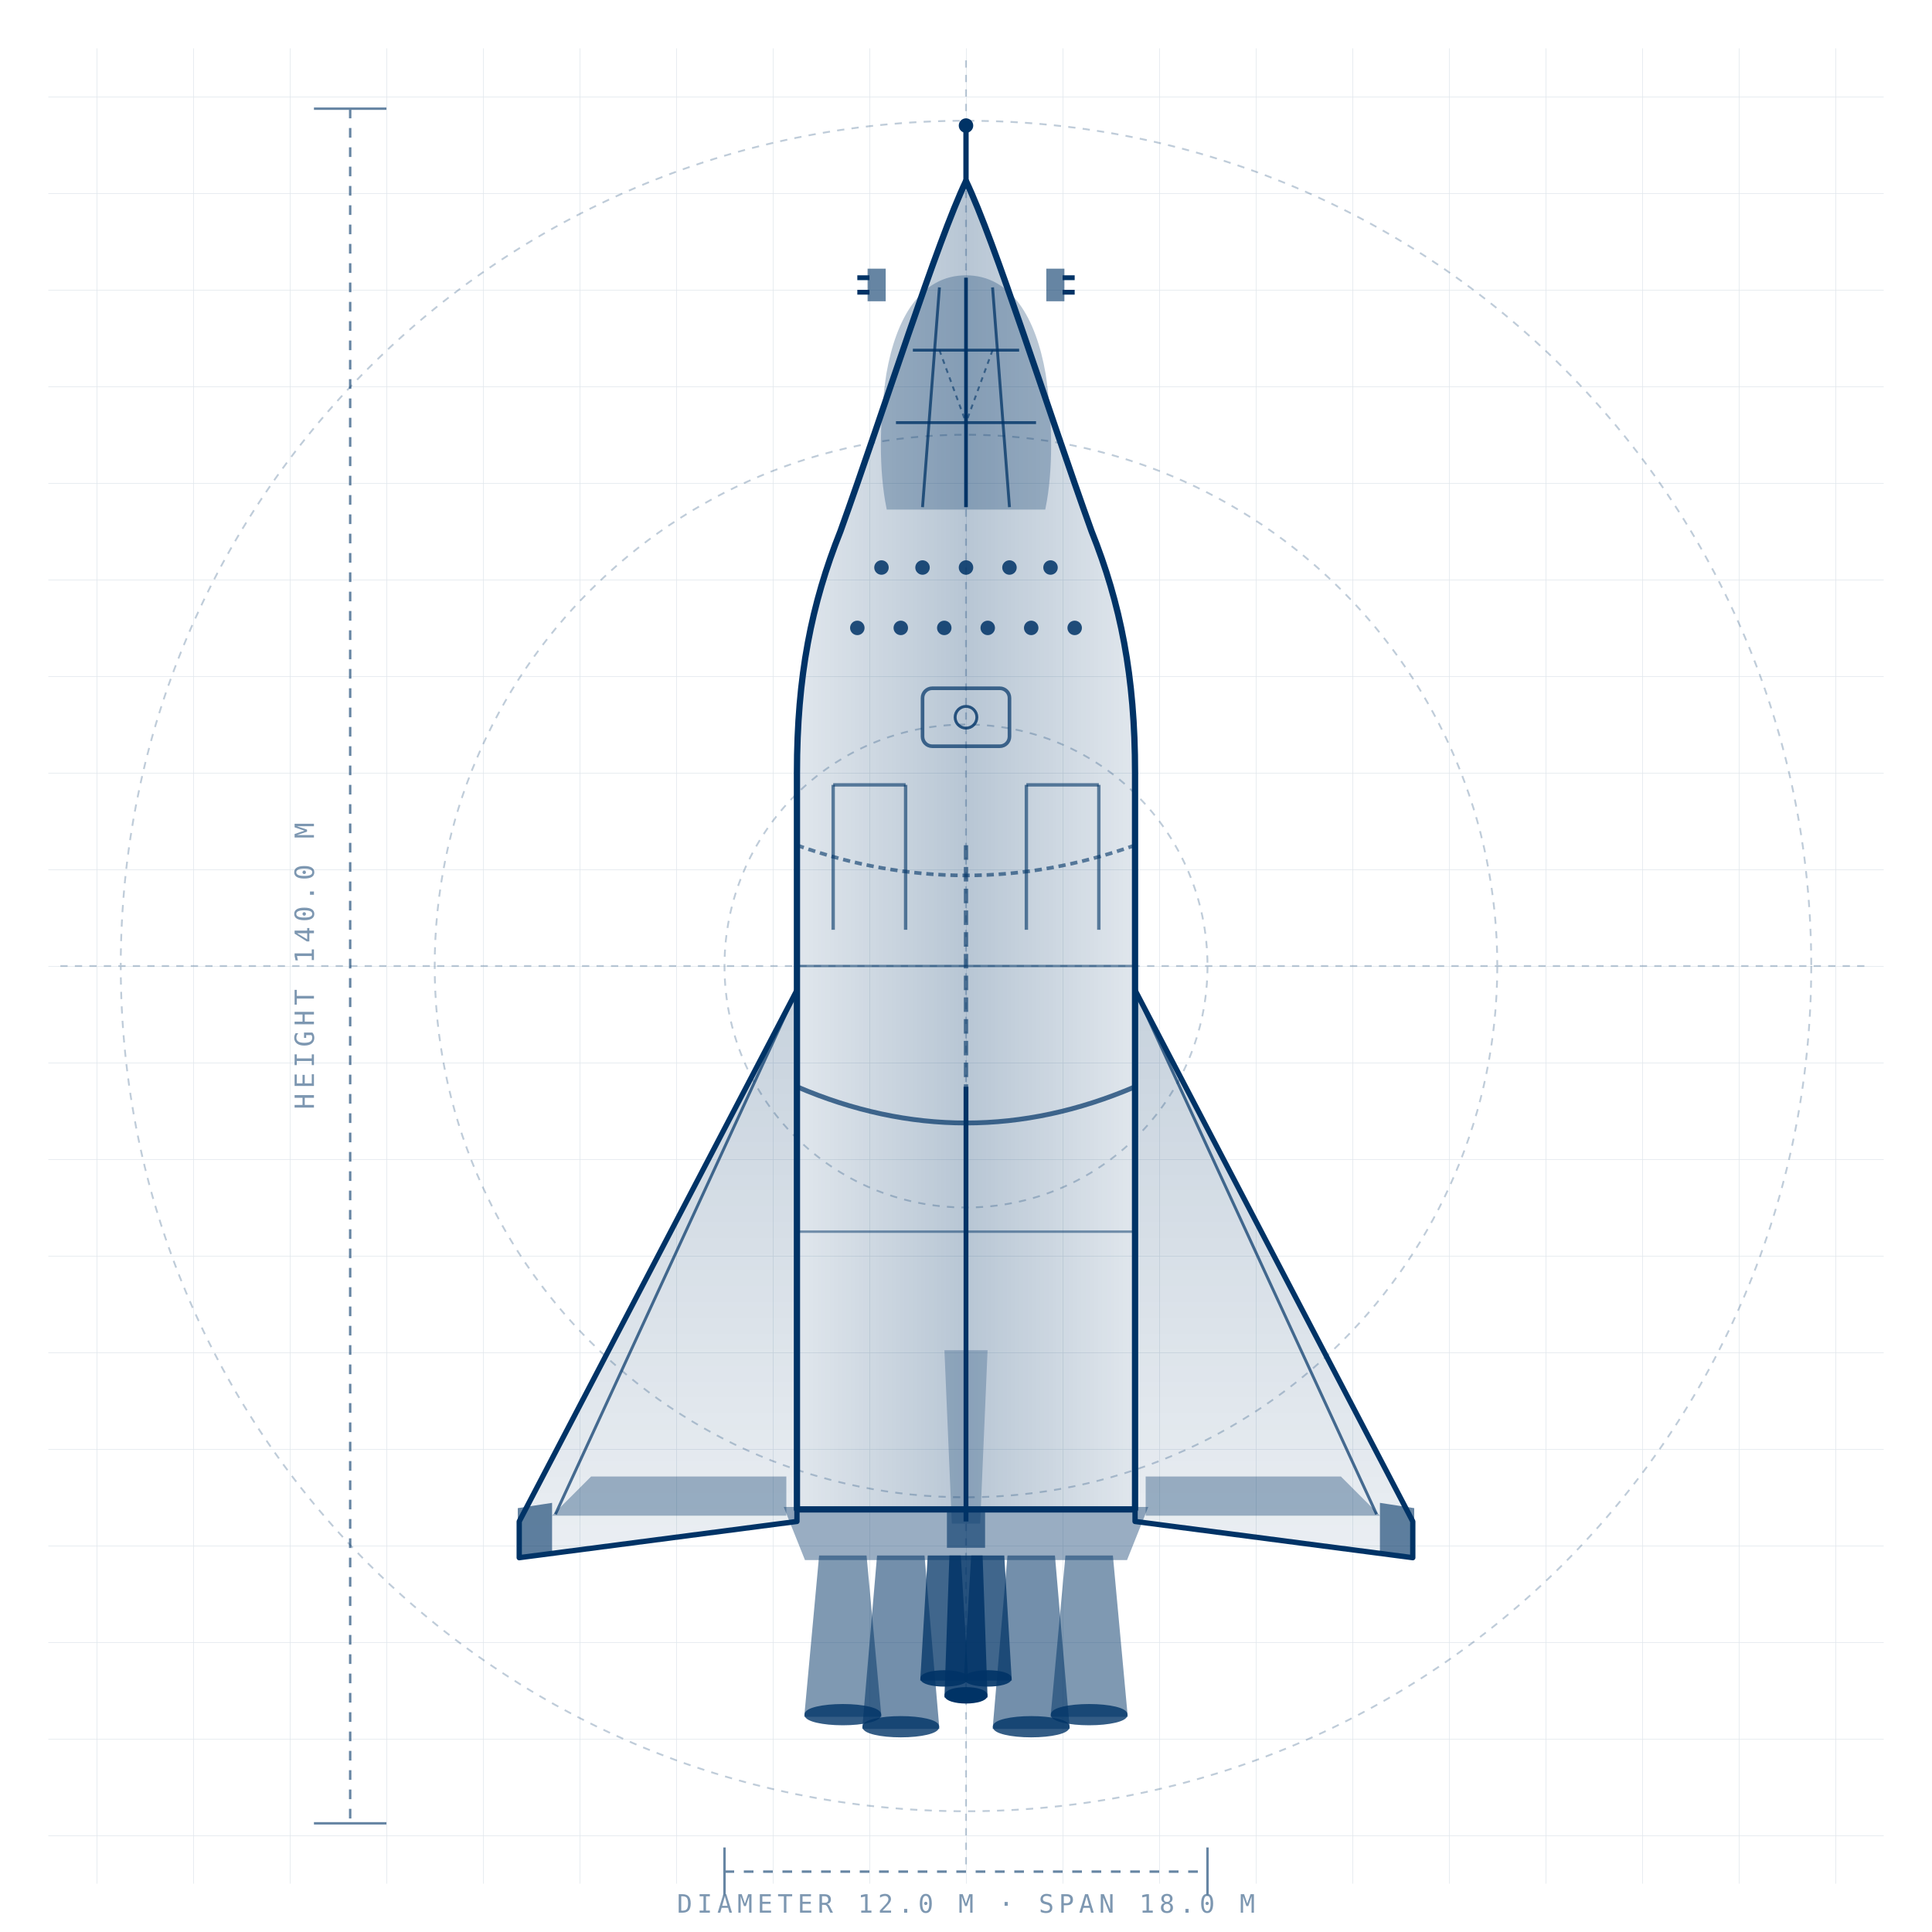
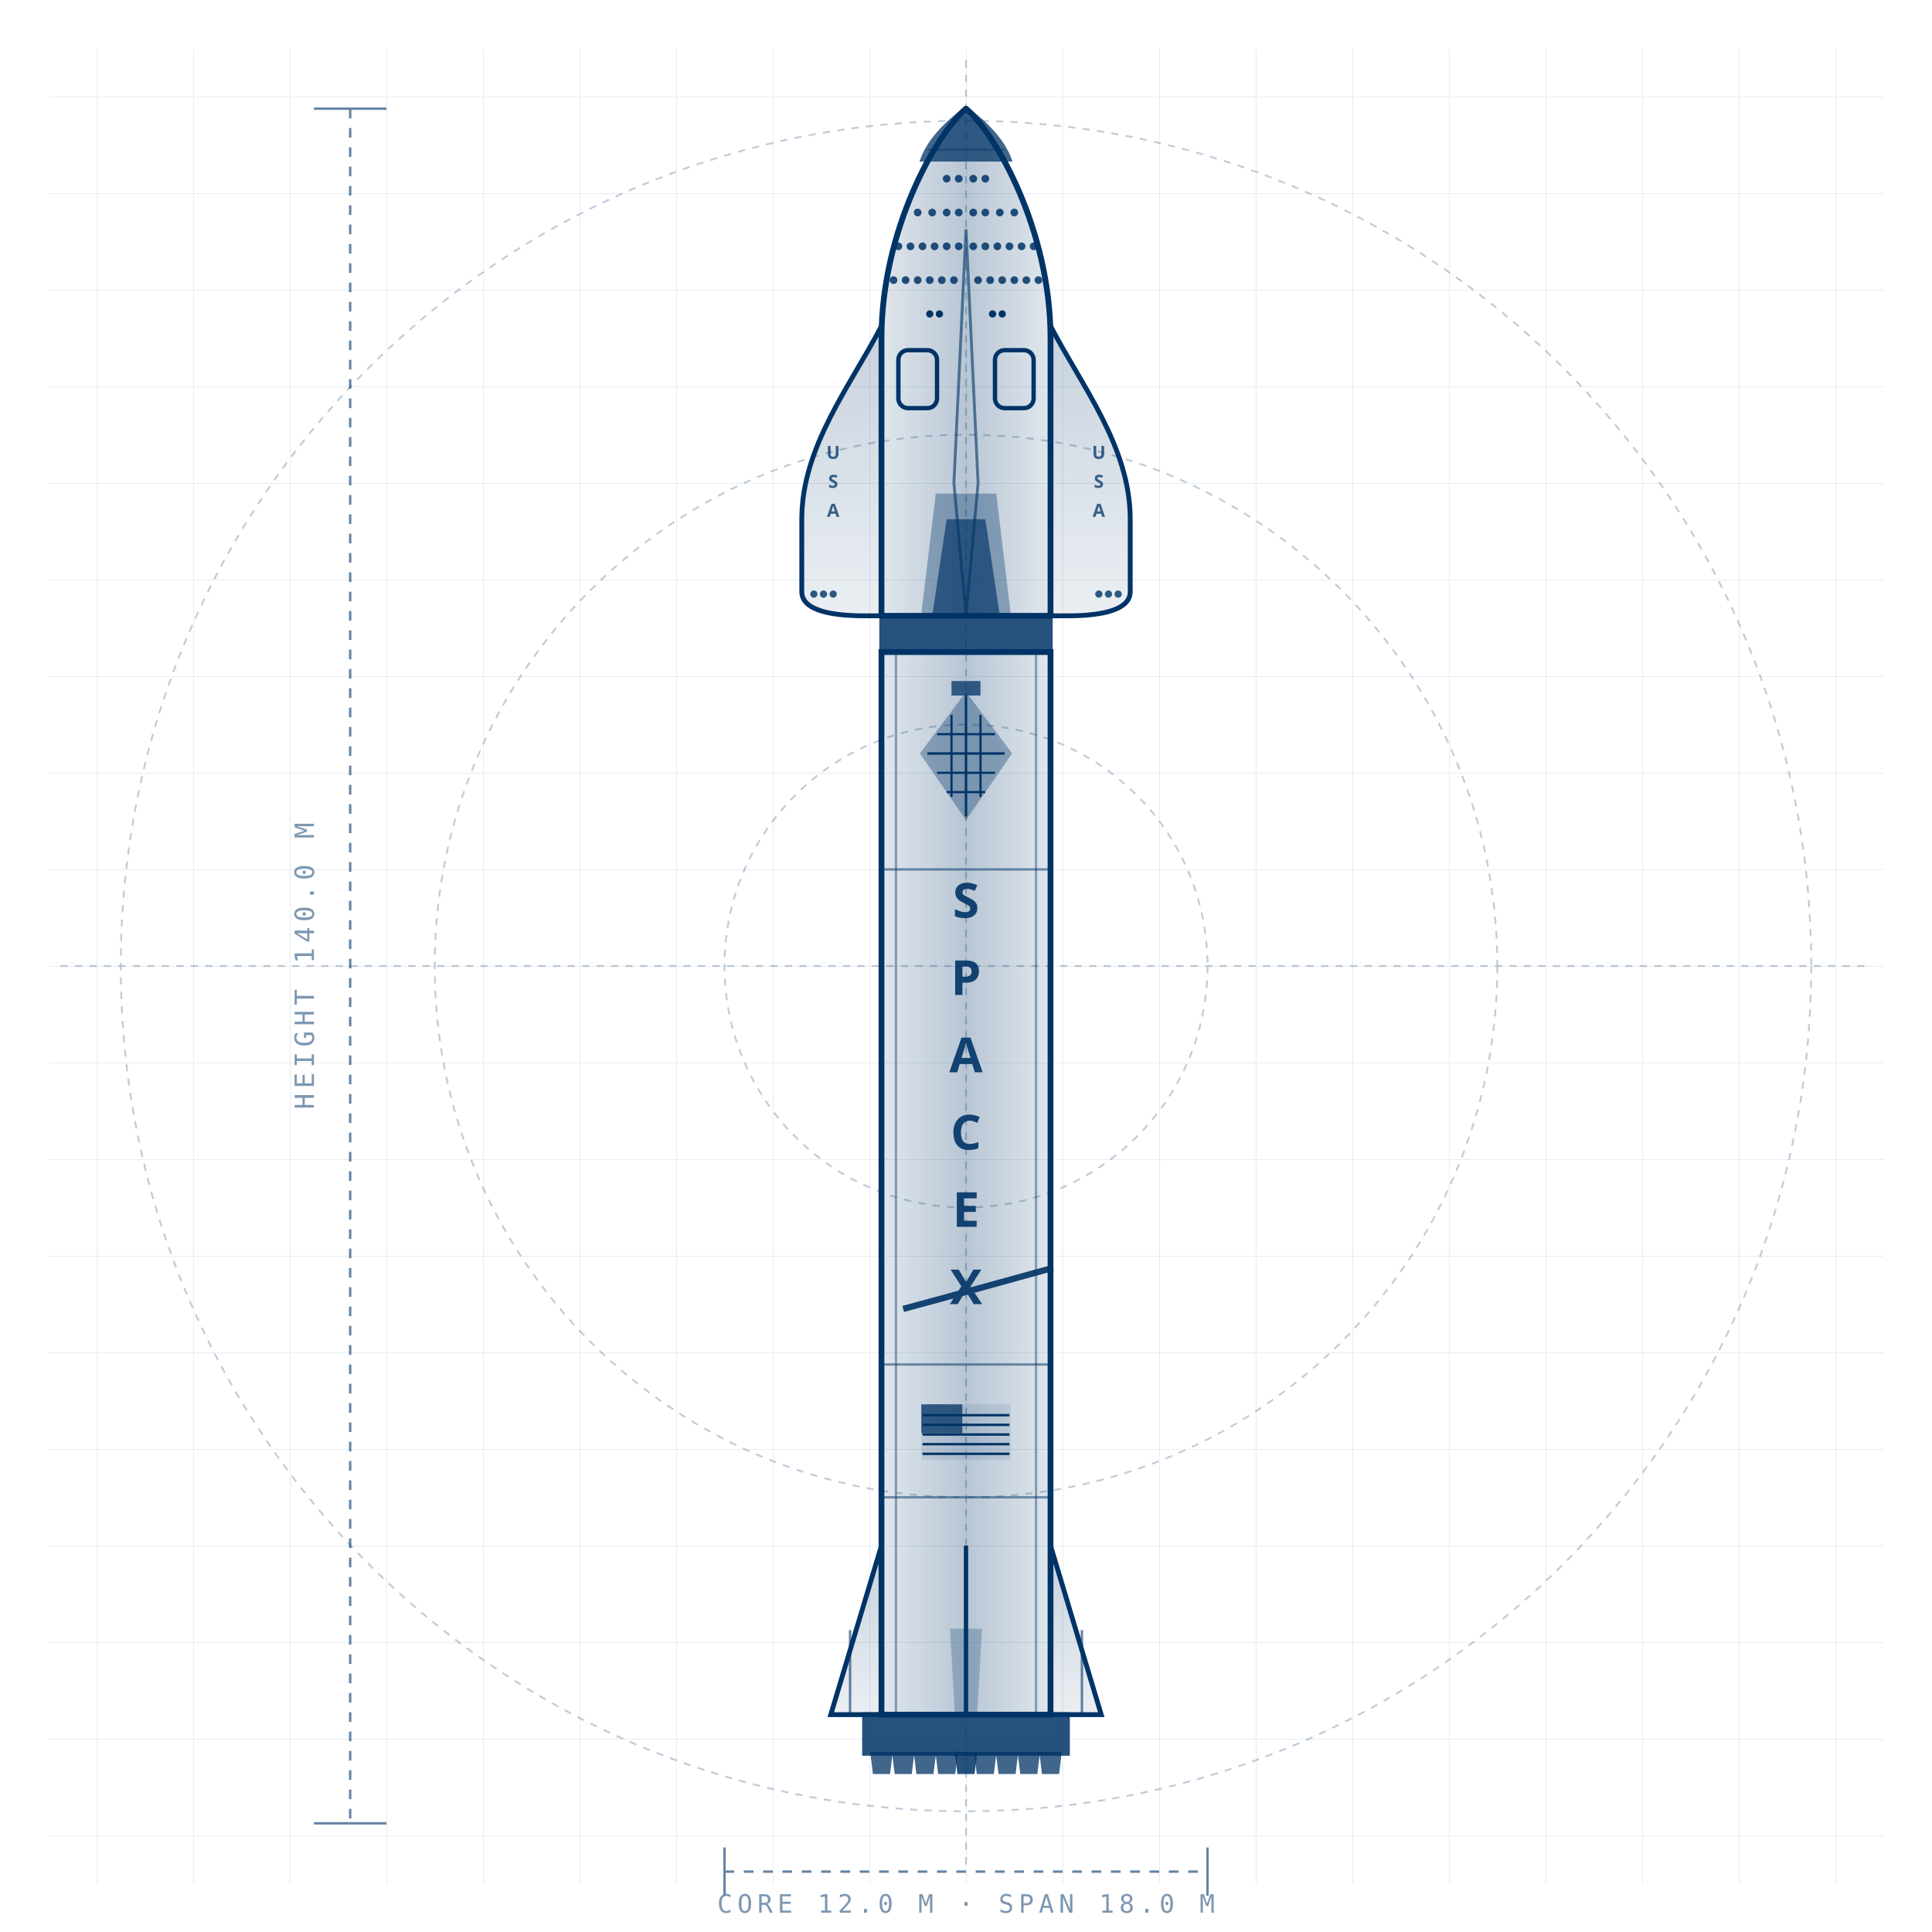
<svg xmlns="http://www.w3.org/2000/svg" viewBox="0 0 800 800" width="100%" height="100%" fill="none" style="color: #003366;">
  <defs>
    <linearGradient id="ipsBody" x1="0%" y1="0%" x2="100%" y2="0%">
      <stop offset="0%" stop-color="currentColor" stop-opacity="0.12" />
      <stop offset="50%" stop-color="currentColor" stop-opacity="0.28" />
      <stop offset="100%" stop-color="currentColor" stop-opacity="0.12" />
    </linearGradient>
    <linearGradient id="ipsBooster" x1="0%" y1="0%" x2="100%" y2="0%">
      <stop offset="0%" stop-color="currentColor" stop-opacity="0.15" />
      <stop offset="50%" stop-color="currentColor" stop-opacity="0.32" />
      <stop offset="100%" stop-color="currentColor" stop-opacity="0.15" />
    </linearGradient>
    <linearGradient id="ipsWing" x1="0%" y1="0%" x2="0%" y2="100%">
      <stop offset="0%" stop-color="currentColor" stop-opacity="0.22" />
      <stop offset="100%" stop-color="currentColor" stop-opacity="0.08" />
    </linearGradient>
    <pattern id="ipsGrid" width="40" height="40" patternUnits="userSpaceOnUse">
      <path d="M 40 0 L 0 0 0 40" fill="none" stroke="currentColor" stroke-width="0.5" opacity="0.12" />
    </pattern>
  </defs>
  <rect x="20" y="20" width="760" height="760" fill="url(#ipsGrid)" />
  <g opacity="0.25" stroke="currentColor" stroke-width="0.75" stroke-dasharray="3 3">
    <line x1="400" y1="25" x2="400" y2="775" />
    <line x1="25" y1="400" x2="775" y2="400" />
    <circle cx="400" cy="400" r="350" />
    <circle cx="400" cy="400" r="220" />
    <circle cx="400" cy="400" r="100" />
  </g>
  <g opacity="0.6" stroke="currentColor" stroke-width="1">
    <line x1="160" y1="45" x2="130" y2="45" />
    <line x1="160" y1="755" x2="130" y2="755" />
    <line x1="145" y1="45" x2="145" y2="755" stroke-dasharray="4 4" />
    <text x="130" y="400" text-anchor="middle" fill="currentColor" font-family="monospace" font-size="11" letter-spacing="2" opacity="0.85" transform="rotate(-90 130 400)" stroke="none">HEIGHT 140.0 M</text>
    <line x1="300" y1="765" x2="300" y2="785" />
    <line x1="500" y1="765" x2="500" y2="785" />
    <line x1="300" y1="775" x2="500" y2="775" stroke-dasharray="4 4" />
-     <text x="400" y="792" text-anchor="middle" fill="currentColor" font-family="monospace" font-size="10.5" letter-spacing="2" opacity="0.85" stroke="none">DIAMETER 12.0 M · SPAN 18.0 M</text>
+     <text x="400" y="792" text-anchor="middle" fill="currentColor" font-family="monospace" font-size="10.5" letter-spacing="2" opacity="0.85" stroke="none">CORE 12.0 M · SPAN 18.0 M</text>
  </g>
  <g id="vehicle-graphic">
-     <g stroke="currentColor" stroke-width="1.5">
-       <rect x="360" y="112" width="6" height="12" fill="currentColor" opacity="0.6" />
-       <line x1="355" y1="115" x2="360" y2="115" stroke-width="2" />
-       <line x1="355" y1="121" x2="360" y2="121" stroke-width="2" />
-       <rect x="434" y="112" width="6" height="12" fill="currentColor" opacity="0.6" />
-       <line x1="440" y1="115" x2="445" y2="115" stroke-width="2" />
-       <line x1="440" y1="121" x2="445" y2="121" stroke-width="2" />
+     <path d="M 365 135 C 352 160 332 185 332 215 L 332 245 C 332 252 342 255 358 255 L 365 255 Z" fill="url(#ipsWing)" stroke="currentColor" stroke-width="2" stroke-linejoin="round" />
+     <path d="M 435 135 C 448 160 468 185 468 215 L 468 245 C 468 252 458 255 442 255 L 435 255 Z" fill="url(#ipsWing)" stroke="currentColor" stroke-width="2" stroke-linejoin="round" />
+     <g font-family="sans-serif" font-weight="700" font-size="7.5" fill="currentColor" opacity="0.75" letter-spacing="1.5" text-anchor="middle">
+       <text x="345" y="190">U</text>
+       <text x="345" y="202">S</text>
+       <text x="345" y="214">A</text>
+       <text x="455" y="190">U</text>
+       <text x="455" y="202">S</text>
+       <text x="455" y="214">A</text>
    </g>
-     <path d="M 400 75 C 388 100 366 170 348 220 C 336 250 330 280 330 320 L 330 625 L 470 625 L 470 320 C 470 280 464 250 452 220 C 434 170 412 100 400 75 Z" fill="url(#ipsBody)" stroke="currentColor" stroke-width="2.6" stroke-linejoin="round" />
-     <line x1="400" y1="52" x2="400" y2="75" stroke="currentColor" stroke-width="2.2" />
-     <circle cx="400" cy="52" r="3" fill="currentColor" />
-     <path d="M 400 115 C 418 115 428 132 432 155 C 435 175 435 195 432 210 L 368 210 C 365 195 365 175 368 155 C 372 132 382 115 400 115 Z" fill="currentColor" opacity="0.28" stroke="currentColor" stroke-width="2" />
-     <line x1="378" y1="145" x2="422" y2="145" stroke="currentColor" stroke-width="1.2" opacity="0.8" />
-     <line x1="371" y1="175" x2="429" y2="175" stroke="currentColor" stroke-width="1.2" opacity="0.8" />
-     <line x1="400" y1="115" x2="400" y2="210" stroke="currentColor" stroke-width="1.5" />
-     <line x1="389" y1="119" x2="382" y2="210" stroke="currentColor" stroke-width="1.2" opacity="0.75" />
-     <line x1="411" y1="119" x2="418" y2="210" stroke="currentColor" stroke-width="1.2" opacity="0.75" />
-     <line x1="389" y1="145" x2="400" y2="175" stroke="currentColor" stroke-width="0.8" opacity="0.6" stroke-dasharray="2 2" />
-     <line x1="411" y1="145" x2="400" y2="175" stroke="currentColor" stroke-width="0.8" opacity="0.6" stroke-dasharray="2 2" />
+     <circle cx="337" cy="246" r="1.5" fill="currentColor" opacity="0.8" />
+     <circle cx="341" cy="246" r="1.5" fill="currentColor" opacity="0.8" />
+     <circle cx="345" cy="246" r="1.5" fill="currentColor" opacity="0.8" />
+     <circle cx="463" cy="246" r="1.5" fill="currentColor" opacity="0.8" />
+     <circle cx="459" cy="246" r="1.5" fill="currentColor" opacity="0.8" />
+     <circle cx="455" cy="246" r="1.5" fill="currentColor" opacity="0.8" />
+     <path d="M 400 45 C 388 55 365 95 365 140 L 365 255 L 435 255 L 435 140 C 435 95 412 55 400 45 Z" fill="url(#ipsBody)" stroke="currentColor" stroke-width="2.4" stroke-linejoin="round" />
+     <path d="M 400 45 C 392 51 385 58 382 66 L 418 66 C 415 58 408 51 400 45 Z" fill="currentColor" opacity="0.75" stroke="currentColor" stroke-width="1.8" />
+     <line x1="384" y1="62" x2="416" y2="62" stroke="currentColor" stroke-width="0.8" opacity="0.4" />
    <g fill="currentColor" opacity="0.85">
-       <circle cx="365" cy="235" r="3" />
-       <circle cx="382" cy="235" r="3" />
-       <circle cx="400" cy="235" r="3" />
-       <circle cx="418" cy="235" r="3" />
-       <circle cx="435" cy="235" r="3" />
-       <circle cx="355" cy="260" r="3" />
-       <circle cx="373" cy="260" r="3" />
-       <circle cx="391" cy="260" r="3" />
-       <circle cx="409" cy="260" r="3" />
-       <circle cx="427" cy="260" r="3" />
-       <circle cx="445" cy="260" r="3" />
+       <circle cx="392" cy="74" r="1.6" />
+       <circle cx="397" cy="74" r="1.6" />
+       <circle cx="403" cy="74" r="1.6" />
+       <circle cx="408" cy="74" r="1.6" />
+       <circle cx="380" cy="88" r="1.6" />
+       <circle cx="386" cy="88" r="1.6" />
+       <circle cx="392" cy="88" r="1.6" />
+       <circle cx="397" cy="88" r="1.6" />
+       <circle cx="403" cy="88" r="1.6" />
+       <circle cx="408" cy="88" r="1.6" />
+       <circle cx="414" cy="88" r="1.6" />
+       <circle cx="420" cy="88" r="1.6" />
+       <circle cx="372" cy="102" r="1.6" />
+       <circle cx="377" cy="102" r="1.6" />
+       <circle cx="382" cy="102" r="1.6" />
+       <circle cx="387" cy="102" r="1.6" />
+       <circle cx="392" cy="102" r="1.6" />
+       <circle cx="397" cy="102" r="1.6" />
+       <circle cx="403" cy="102" r="1.6" />
+       <circle cx="408" cy="102" r="1.6" />
+       <circle cx="413" cy="102" r="1.6" />
+       <circle cx="418" cy="102" r="1.6" />
+       <circle cx="423" cy="102" r="1.6" />
+       <circle cx="428" cy="102" r="1.6" />
+       <circle cx="370" cy="116" r="1.6" />
+       <circle cx="375" cy="116" r="1.6" />
+       <circle cx="380" cy="116" r="1.6" />
+       <circle cx="385" cy="116" r="1.6" />
+       <circle cx="390" cy="116" r="1.6" />
+       <circle cx="395" cy="116" r="1.6" />
+       <circle cx="405" cy="116" r="1.6" />
+       <circle cx="410" cy="116" r="1.6" />
+       <circle cx="415" cy="116" r="1.6" />
+       <circle cx="420" cy="116" r="1.6" />
+       <circle cx="425" cy="116" r="1.6" />
+       <circle cx="430" cy="116" r="1.6" />
    </g>
-     <rect x="382" y="285" width="36" height="24" rx="4" fill="none" stroke="currentColor" stroke-width="1.5" opacity="0.7" />
-     <circle cx="400" cy="297" r="4.5" fill="none" stroke="currentColor" stroke-width="1.2" opacity="0.8" />
-     <line x1="345" y1="325" x2="375" y2="325" stroke="currentColor" stroke-width="1.4" opacity="0.6" />
-     <line x1="425" y1="325" x2="455" y2="325" stroke="currentColor" stroke-width="1.4" opacity="0.6" />
-     <line x1="345" y1="325" x2="345" y2="385" stroke="currentColor" stroke-width="1.4" opacity="0.6" />
-     <line x1="375" y1="325" x2="375" y2="385" stroke="currentColor" stroke-width="1.4" opacity="0.6" />
-     <line x1="425" y1="325" x2="425" y2="385" stroke="currentColor" stroke-width="1.4" opacity="0.6" />
-     <line x1="455" y1="325" x2="455" y2="385" stroke="currentColor" stroke-width="1.4" opacity="0.6" />
-     <path d="M 330 350 Q 400 375 470 350" fill="none" stroke="currentColor" stroke-width="1.5" opacity="0.6" stroke-dasharray="3 2" />
-     <line x1="330" y1="400" x2="470" y2="400" stroke="currentColor" stroke-width="1" opacity="0.5" />
-     <path d="M 330 450 Q 400 480 470 450" fill="none" stroke="currentColor" stroke-width="2" opacity="0.7" />
-     <line x1="330" y1="510" x2="470" y2="510" stroke="currentColor" stroke-width="1" opacity="0.5" />
-     <line x1="330" y1="570" x2="470" y2="570" stroke-width="1" opacity="0.5" />
-     <line x1="400" y1="350" x2="400" y2="625" stroke="currentColor" stroke-width="1.8" stroke-dasharray="6 3" opacity="0.6" />
-     <g stroke="currentColor" stroke-width="2.2">
-       <polygon points="330,410 215,630 215,645 330,630" fill="url(#ipsWing)" stroke-linejoin="round" />
-       <polygon points="230,627 325,627 325,612 245,612" fill="currentColor" opacity="0.35" stroke-width="1.2" />
-       <polygon points="215,625 215,645 228,642 228,623" fill="currentColor" opacity="0.6" stroke-width="1.2" />
-       <line x1="330" y1="410" x2="230" y2="627" stroke-width="1.2" opacity="0.7" />
+     <rect x="372" y="145" width="16" height="24" rx="4" fill="none" stroke="currentColor" stroke-width="1.8" />
+     <rect x="412" y="145" width="16" height="24" rx="4" fill="none" stroke="currentColor" stroke-width="1.8" />
+     <path d="M 400 95 L 405 200 L 400 255 L 395 200 Z" fill="none" stroke="currentColor" stroke-width="1.2" opacity="0.6" />
+     <polygon points="388,205 412,205 418,255 382,255" fill="currentColor" opacity="0.35" stroke="currentColor" stroke-width="1.2" />
+     <polygon points="392,215 408,215 414,255 386,255" fill="currentColor" opacity="0.65" />
+     <circle cx="385" cy="130" r="1.5" fill="currentColor" />
+     <circle cx="389" cy="130" r="1.5" fill="currentColor" />
+     <circle cx="411" cy="130" r="1.5" fill="currentColor" />
+     <circle cx="415" cy="130" r="1.5" fill="currentColor" />
+     <rect x="365" y="255" width="70" height="15" fill="currentColor" opacity="0.85" stroke="currentColor" stroke-width="1.8" />
+     <line x1="365" y1="262" x2="435" y2="262" stroke="url(#ipsBody)" stroke-width="1" opacity="0.5" />
+     <rect x="365" y="270" width="70" height="440" fill="url(#ipsBody)" stroke="currentColor" stroke-width="2.4" />
+     <rect x="394" y="282" width="12" height="6" fill="currentColor" opacity="0.75" />
+     <g stroke="currentColor" stroke-width="1.4">
+       <polygon points="400,288 418,312 400,338 382,312" fill="currentColor" opacity="0.35" stroke-width="1.8" />
+       <line x1="388" y1="304" x2="412" y2="304" stroke-width="0.9" />
+       <line x1="384" y1="312" x2="416" y2="312" stroke-width="1" />
+       <line x1="388" y1="320" x2="412" y2="320" stroke-width="0.9" />
+       <line x1="392" y1="328" x2="408" y2="328" stroke-width="0.9" />
+       <line x1="394" y1="296" x2="394" y2="330" stroke-width="0.9" />
+       <line x1="400" y1="288" x2="400" y2="338" stroke-width="1" />
+       <line x1="406" y1="296" x2="406" y2="330" stroke-width="0.9" />
    </g>
-     <g stroke="currentColor" stroke-width="2.2">
-       <polygon points="470,410 585,630 585,645 470,630" fill="url(#ipsWing)" stroke-linejoin="round" />
-       <polygon points="570,627 475,627 475,612 555,612" fill="currentColor" opacity="0.35" stroke-width="1.2" />
-       <polygon points="585,625 585,645 572,642 572,623" fill="currentColor" opacity="0.6" stroke-width="1.2" />
-       <line x1="470" y1="410" x2="570" y2="627" stroke-width="1.2" opacity="0.7" />
+     <line x1="371" y1="270" x2="371" y2="710" stroke="currentColor" stroke-width="1" opacity="0.4" />
+     <line x1="429" y1="270" x2="429" y2="710" stroke="currentColor" stroke-width="1" opacity="0.4" />
+     <g font-family="sans-serif" font-weight="900" font-size="20" fill="currentColor" letter-spacing="4" text-anchor="middle" opacity="0.9">
+       <text x="400" y="380">S</text>
+       <text x="400" y="412">P</text>
+       <text x="400" y="444">A</text>
+       <text x="400" y="476">C</text>
+       <text x="400" y="508">E</text>
+       <text x="400" y="540">X</text>
+       <path d="M 374 542 Q 400 535 436 525" stroke="currentColor" stroke-width="2.6" fill="none" />
    </g>
-     <g stroke="currentColor" stroke-width="1.8">
-       <line x1="400" y1="450" x2="400" y2="630" stroke-width="2" />
-       <polygon points="392,560 408,560 405,630 395,630" fill="currentColor" opacity="0.25" />
-       <rect x="393" y="625" width="14" height="15" fill="currentColor" opacity="0.6" />
+     <g stroke="currentColor" stroke-width="1">
+       <rect x="382" y="582" width="36" height="22" fill="currentColor" opacity="0.1" />
+       <line x1="382" y1="586" x2="418" y2="586" stroke-width="1" />
+       <line x1="382" y1="590" x2="418" y2="590" stroke-width="1" />
+       <line x1="382" y1="594" x2="418" y2="594" stroke-width="1" />
+       <line x1="382" y1="598" x2="418" y2="598" stroke-width="1" />
+       <line x1="382" y1="602" x2="418" y2="602" stroke-width="1" />
+       <rect x="382" y="582" width="16" height="11" fill="currentColor" opacity="0.75" />
    </g>
-     <polygon points="326,625 474,625 466,645 334,645" fill="currentColor" opacity="0.4" stroke="currentColor" stroke-width="2" />
-     <g stroke="currentColor" stroke-width="1.8">
-       <polygon points="340,645 358,645 364,710 334,710" fill="currentColor" opacity="0.5" />
-       <ellipse cx="349" cy="710" rx="15" ry="3.5" fill="currentColor" opacity="0.8" />
-       <polygon points="364,645 382,645 388,715 358,715" fill="currentColor" opacity="0.55" />
-       <ellipse cx="373" cy="715" rx="15" ry="3.5" fill="currentColor" opacity="0.8" />
-       <polygon points="418,645 436,645 442,715 412,715" fill="currentColor" opacity="0.55" />
-       <ellipse cx="427" cy="715" rx="15" ry="3.5" fill="currentColor" opacity="0.8" />
-       <polygon points="442,645 460,645 466,710 436,710" fill="currentColor" opacity="0.5" />
-       <ellipse cx="451" cy="710" rx="15" ry="3.5" fill="currentColor" opacity="0.8" />
-       <polygon points="385,645 397,645 400,695 382,695" fill="currentColor" opacity="0.75" />
-       <ellipse cx="391" cy="695" rx="9" ry="2.5" fill="currentColor" opacity="0.9" />
-       <polygon points="403,645 415,645 418,695 400,695" fill="currentColor" opacity="0.75" />
-       <ellipse cx="409" cy="695" rx="9" ry="2.5" fill="currentColor" opacity="0.9" />
-       <polygon points="394,645 406,645 408,702 392,702" fill="currentColor" opacity="0.85" />
-       <ellipse cx="400" cy="702" rx="8" ry="2.5" fill="currentColor" opacity="1" />
+     <line x1="365" y1="360" x2="435" y2="360" stroke="currentColor" stroke-width="1" opacity="0.5" />
+     <line x1="365" y1="565" x2="435" y2="565" stroke="currentColor" stroke-width="1" opacity="0.5" />
+     <line x1="365" y1="620" x2="435" y2="620" stroke="currentColor" stroke-width="1" opacity="0.5" />
+     <polygon points="365,640 344,710 365,710" fill="url(#ipsWing)" stroke="currentColor" stroke-width="2" />
+     <line x1="352" y1="675" x2="352" y2="710" stroke="currentColor" stroke-width="1" opacity="0.6" />
+     <polygon points="435,640 456,710 435,710" fill="url(#ipsWing)" stroke="currentColor" stroke-width="2" />
+     <line x1="448" y1="675" x2="448" y2="710" stroke="currentColor" stroke-width="1" opacity="0.6" />
+     <line x1="400" y1="640" x2="400" y2="710" stroke="currentColor" stroke-width="1.8" />
+     <polygon points="394,675 406,675 404,710 396,710" fill="currentColor" opacity="0.25" stroke="currentColor" stroke-width="1.2" />
+     <rect x="358" y="710" width="84" height="16" fill="currentColor" opacity="0.85" stroke="currentColor" stroke-width="2" />
+     <g stroke="currentColor" stroke-width="1.2">
+       <polygon points="361,726 369,726 368,734 362,734" fill="currentColor" opacity="0.75" />
+       <polygon points="370,726 378,726 377,734 371,734" fill="currentColor" opacity="0.75" />
+       <polygon points="379,726 387,726 386,734 380,734" fill="currentColor" opacity="0.75" />
+       <polygon points="388,726 396,726 395,734 389,734" fill="currentColor" opacity="0.75" />
+       <polygon points="396,726 404,726 403,734 397,734" fill="currentColor" opacity="0.85" />
+       <polygon points="404,726 412,726 411,734 405,734" fill="currentColor" opacity="0.75" />
+       <polygon points="413,726 421,726 420,734 414,734" fill="currentColor" opacity="0.75" />
+       <polygon points="422,726 430,726 429,734 423,734" fill="currentColor" opacity="0.75" />
+       <polygon points="431,726 439,726 438,734 432,734" fill="currentColor" opacity="0.75" />
    </g>
  </g>
</svg>
